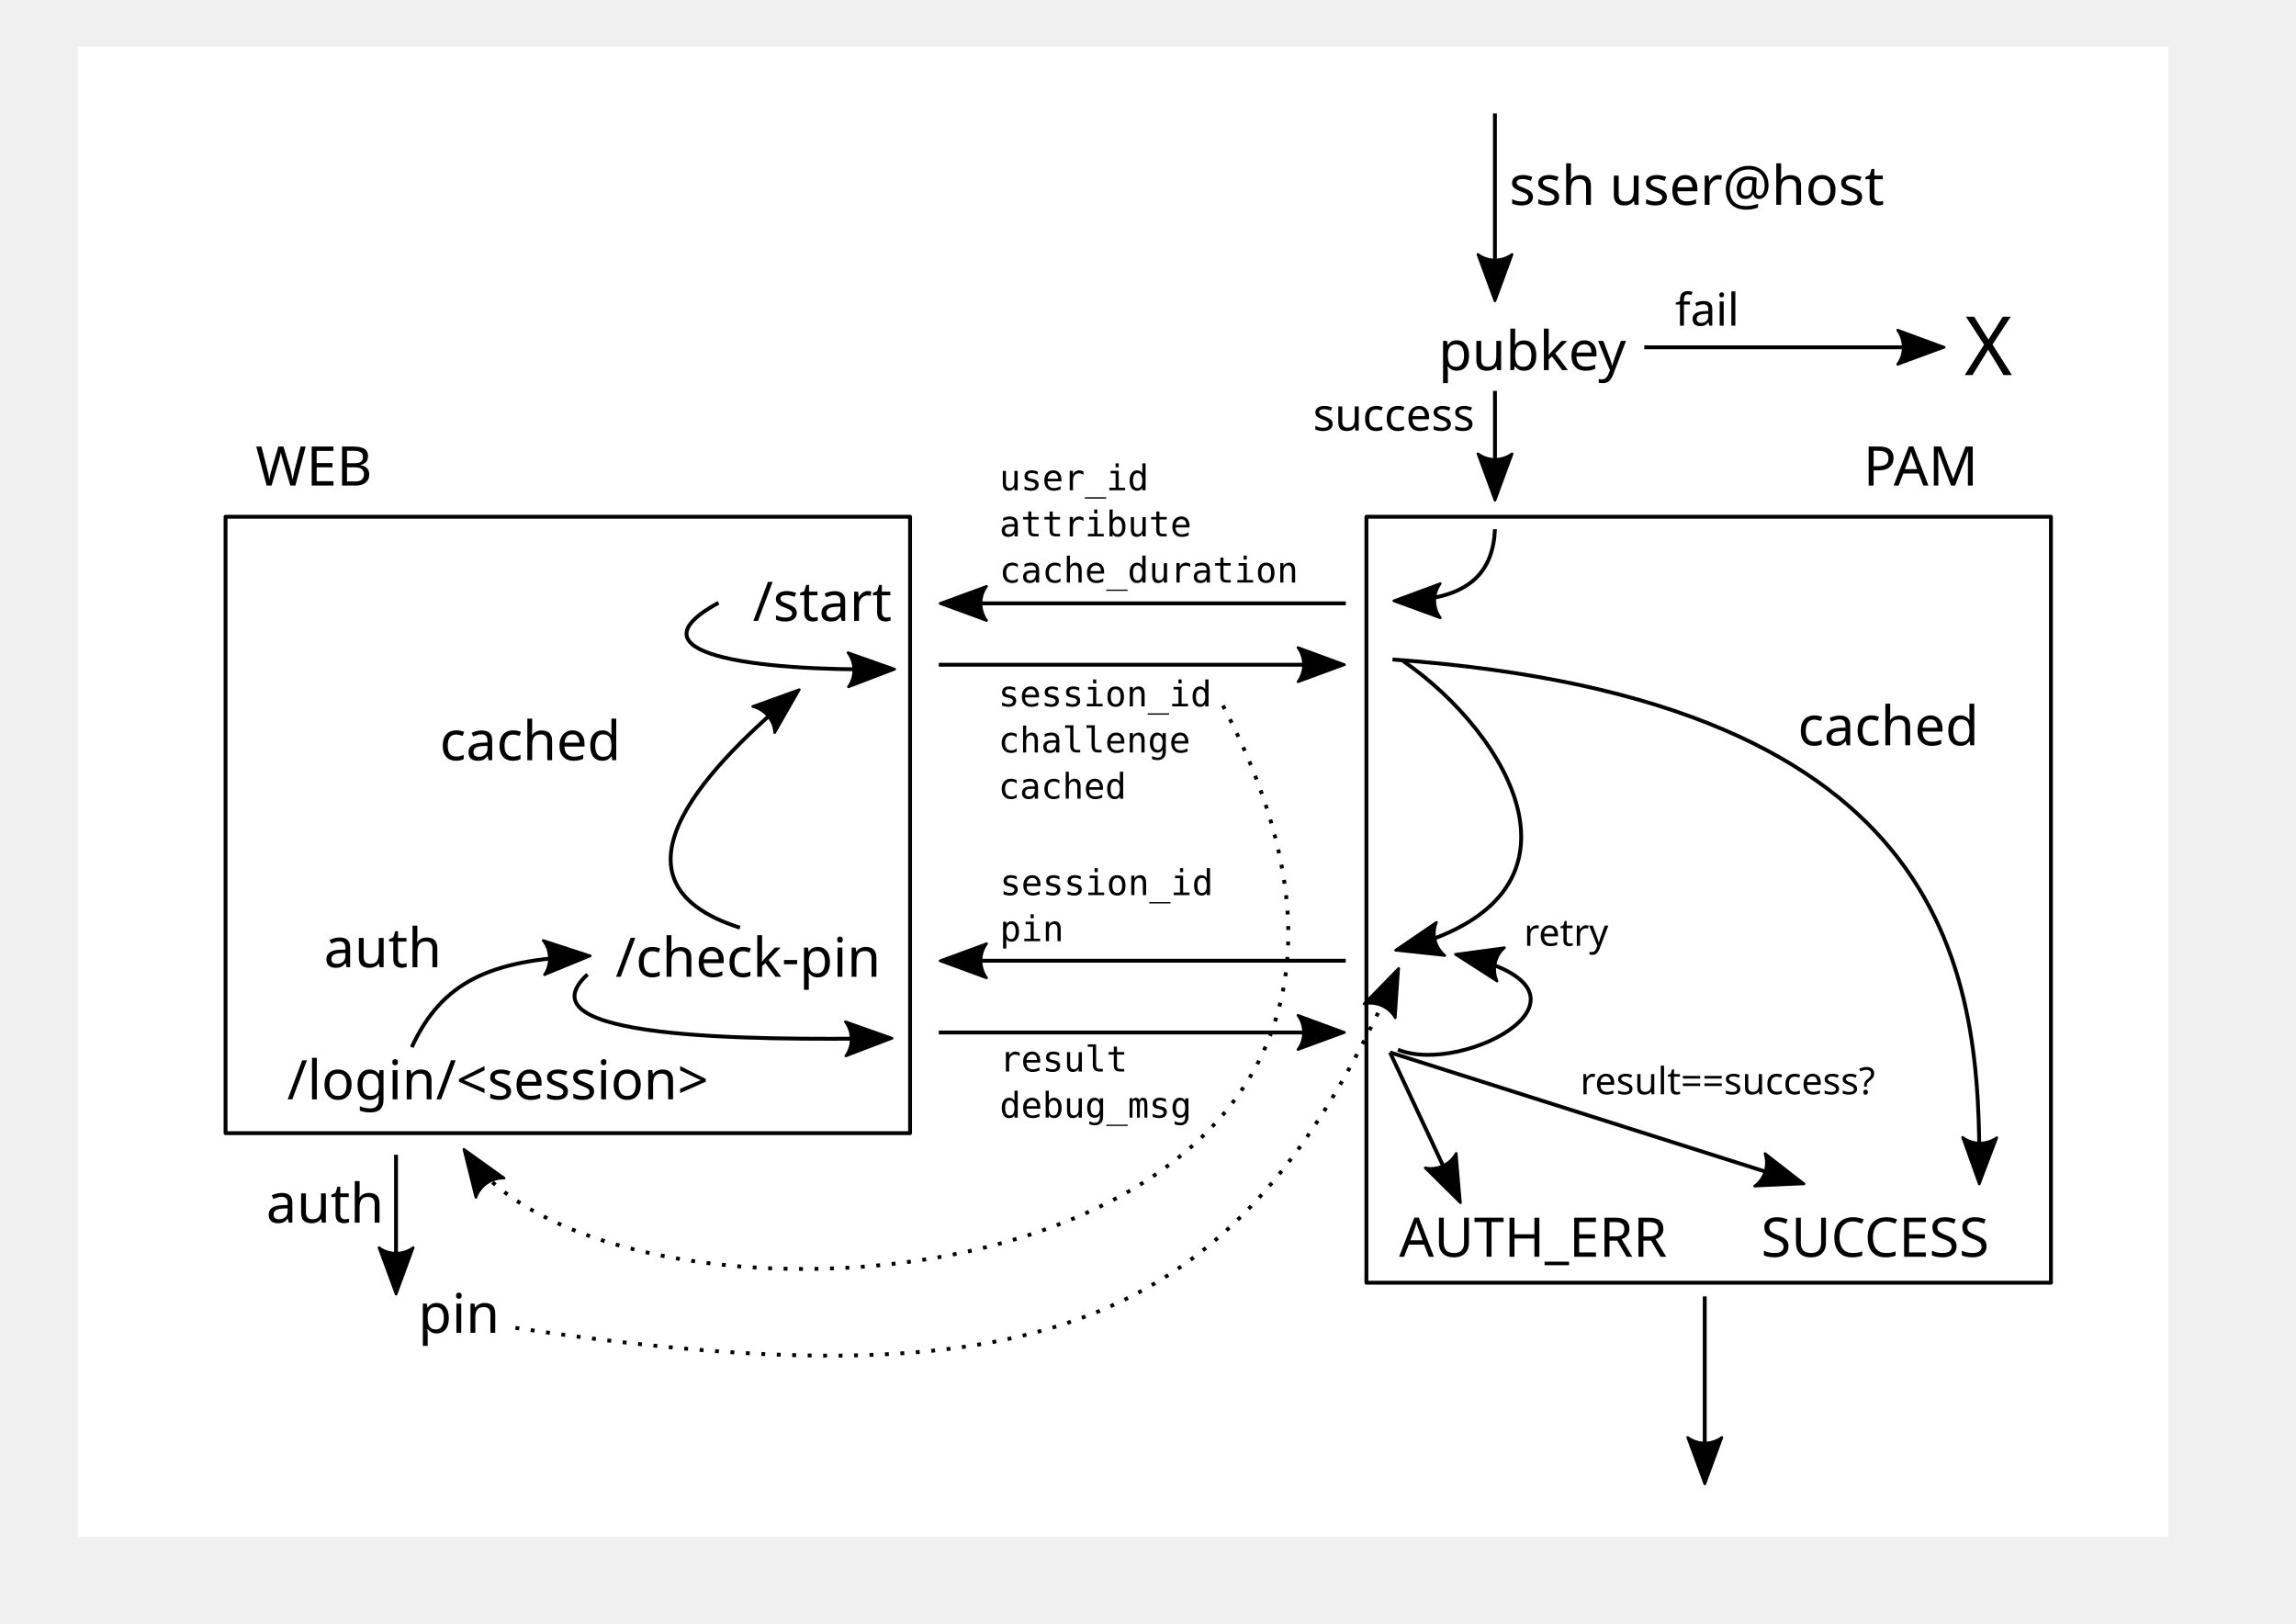
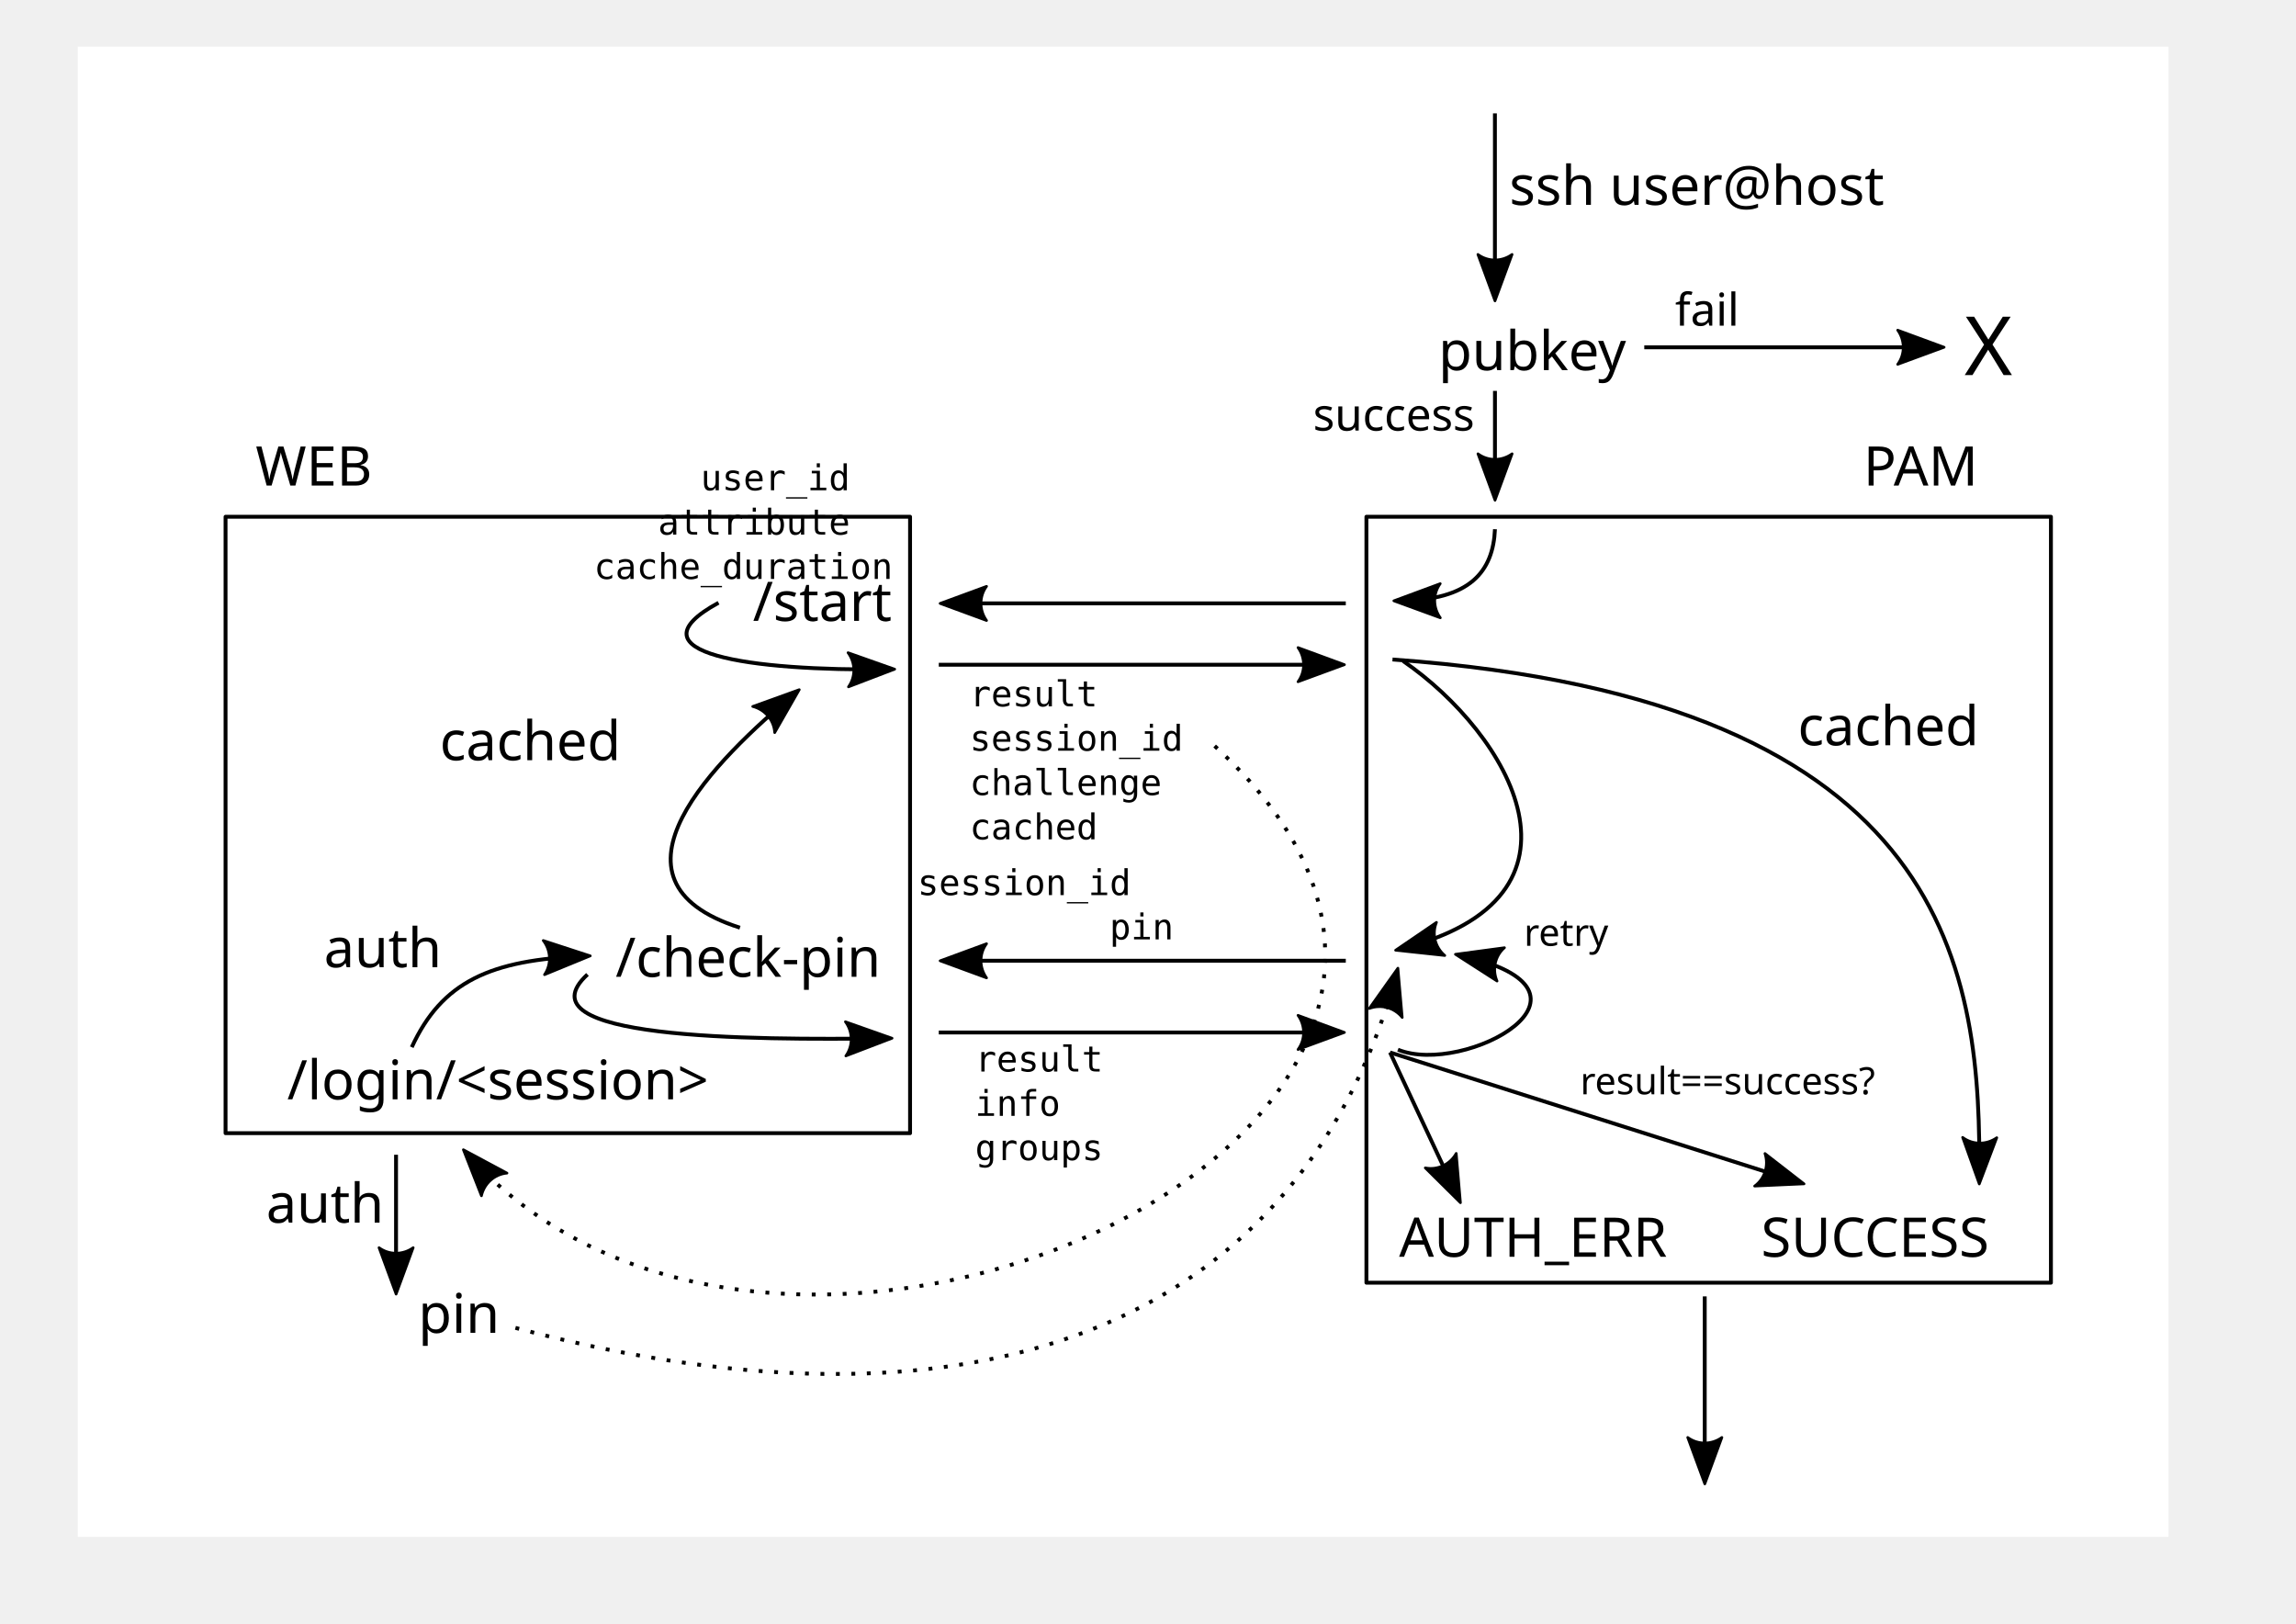
<svg xmlns="http://www.w3.org/2000/svg" width="297mm" height="210mm" viewBox="0 0 297 210" version="1.1" id="svg5">
  <defs id="defs2">
    <marker style="overflow:visible;" id="Arrow2Lend" refX="0.0" refY="0.0" orient="auto">
      <path transform="scale(1.1) rotate(180) translate(1,0)" d="M 8.719,4.034 L -2.207,0.016 L 8.719,-4.002 C 6.973,-1.63 6.983,1.616 8.719,4.034 z " style="stroke:context-stroke;fill-rule:evenodd;fill:context-stroke;stroke-width:0.625;stroke-linejoin:round;" id="path3986" />
    </marker>
  </defs>
  <g id="layer1" transform="translate(0,-87)">
    <rect id="rect196" width="270.454" height="192.738" x="10.057" y="93.034" style="stroke-width:0.265;fill:#ffffff" />
    <text xml:space="preserve" style="font-style:normal;font-weight:normal;font-size:7.059px;line-height:1.25;font-family:sans-serif;letter-spacing:0px;word-spacing:0px;fill:#000000;fill-opacity:1;stroke:none;stroke-width:0.265" x="195.235" y="113.497" id="text3070">
      <tspan id="tspan3068" style="stroke-width:0.265" x="195.235" y="113.497">ssh user@host</tspan>
    </text>
    <path style="fill:none;stroke:#000000;stroke-width:0.5;stroke-linecap:butt;stroke-linejoin:miter;stroke-miterlimit:4;stroke-dasharray:none;stroke-opacity:1;marker-end:url(#Arrow2Lend)" d="m 193.376,101.663 v 23.589" id="path3963" />
    <path style="fill:none;stroke:#000000;stroke-width:0.5;stroke-linecap:butt;stroke-linejoin:miter;stroke-miterlimit:4;stroke-dasharray:none;stroke-opacity:1;marker-end:url(#Arrow2Lend)" d="m 193.381,137.556 v 13.48" id="path5063" />
    <rect style="fill:none;fill-rule:evenodd;stroke:#000000;stroke-width:0.5;stroke-linecap:round;stroke-linejoin:round;stroke-miterlimit:4;stroke-dasharray:none;paint-order:fill markers stroke" id="rect5087" width="88.546" height="99.063" x="176.753" y="153.834" />
    <text xml:space="preserve" style="font-style:normal;font-weight:normal;font-size:7.059px;line-height:1.25;font-family:sans-serif;letter-spacing:0px;word-spacing:0px;fill:#000000;fill-opacity:1;stroke:none;stroke-width:0.265" x="186.075" y="134.87" id="text5309">
      <tspan id="tspan5307" style="stroke-width:0.265" x="186.075" y="134.87">pubkey</tspan>
    </text>
    <text xml:space="preserve" style="font-style:normal;font-weight:normal;font-size:7.059px;line-height:1.25;font-family:sans-serif;letter-spacing:0px;word-spacing:0px;fill:#000000;fill-opacity:1;stroke:none;stroke-width:0.265" x="241.035" y="149.798" id="text7505">
      <tspan id="tspan7503" style="stroke-width:0.265" x="241.035" y="149.798">PAM</tspan>
    </text>
    <rect style="fill:none;fill-rule:evenodd;stroke:#000000;stroke-width:0.5;stroke-linecap:round;stroke-linejoin:round;stroke-miterlimit:4;stroke-dasharray:none;paint-order:fill markers stroke" id="rect8569" width="88.546" height="79.725" x="29.176" y="153.834" />
    <text xml:space="preserve" style="font-style:normal;font-weight:normal;font-size:7.059px;line-height:1.25;font-family:sans-serif;letter-spacing:0px;word-spacing:0px;fill:#000000;fill-opacity:1;stroke:none;stroke-width:0.265" x="33.07" y="149.798" id="text8573">
      <tspan id="tspan8571" style="stroke-width:0.265" x="33.07" y="149.798">WEB</tspan>
    </text>
    <path style="fill:none;stroke:#000000;stroke-width:0.5;stroke-linecap:butt;stroke-linejoin:miter;stroke-miterlimit:4;stroke-dasharray:none;stroke-opacity:1;marker-end:url(#Arrow2Lend)" d="M 174.085,165.035 H 122.272" id="path13509" />
    <text xml:space="preserve" style="font-style:normal;font-weight:normal;font-size:7.059px;line-height:1.25;font-family:sans-serif;letter-spacing:0px;word-spacing:0px;fill:#000000;fill-opacity:1;stroke:none;stroke-width:0.265" x="97.379" y="167.303" id="text16669">
      <tspan id="tspan16667" style="stroke-width:0.265" x="97.379" y="167.303">/start</tspan>
    </text>
    <path style="fill:none;stroke:#000000;stroke-width:0.5;stroke-linecap:butt;stroke-linejoin:miter;stroke-miterlimit:4;stroke-dasharray:none;stroke-opacity:1;marker-end:url(#Arrow2Lend)" d="m 121.436,172.973 h 51.813" id="path19237" />
-     <text xml:space="preserve" style="font-style:normal;font-variant:normal;font-weight:normal;font-stretch:normal;font-size:4.586px;line-height:1.25;font-family:'DejaVu Sans Mono';-inkscape-font-specification:'DejaVu Sans Mono, Normal';font-variant-ligatures:normal;font-variant-caps:normal;font-variant-numeric:normal;font-variant-east-asian:normal;letter-spacing:0px;word-spacing:0px;fill:#000000;fill-opacity:1;stroke:none;stroke-width:0.265" x="129.135" y="178.356" id="text19241">
-       <tspan id="tspan19239" style="font-style:normal;font-variant:normal;font-weight:normal;font-stretch:normal;font-size:4.586px;font-family:'DejaVu Sans Mono';-inkscape-font-specification:'DejaVu Sans Mono, Normal';font-variant-ligatures:normal;font-variant-caps:normal;font-variant-numeric:normal;font-variant-east-asian:normal;stroke-width:0.265" x="129.135" y="178.356">session_id</tspan>
-       <tspan style="font-style:normal;font-variant:normal;font-weight:normal;font-stretch:normal;font-size:4.586px;font-family:'DejaVu Sans Mono';-inkscape-font-specification:'DejaVu Sans Mono, Normal';font-variant-ligatures:normal;font-variant-caps:normal;font-variant-numeric:normal;font-variant-east-asian:normal;stroke-width:0.265" x="129.135" y="184.324" id="tspan19267">challenge</tspan>
-       <tspan style="font-style:normal;font-variant:normal;font-weight:normal;font-stretch:normal;font-size:4.586px;font-family:'DejaVu Sans Mono';-inkscape-font-specification:'DejaVu Sans Mono, Normal';font-variant-ligatures:normal;font-variant-caps:normal;font-variant-numeric:normal;font-variant-east-asian:normal;stroke-width:0.265" x="129.135" y="190.291" id="tspan19269">cached</tspan>
+     <text xml:space="preserve" style="font-style:normal;font-variant:normal;font-weight:normal;font-stretch:normal;font-size:4.586px;line-height:1.25;font-family:'DejaVu Sans Mono';-inkscape-font-specification:'DejaVu Sans Mono, Normal';font-variant-ligatures:normal;font-variant-caps:normal;font-variant-numeric:normal;font-variant-east-asian:normal;letter-spacing:0px;word-spacing:0px;fill:#000000;fill-opacity:1;stroke:none;stroke-width:0.265" x="125.431" y="178.356" id="text19241">
+       <tspan id="tspan19239" style="font-style:normal;font-variant:normal;font-weight:normal;font-stretch:normal;font-size:4.586px;font-family:'DejaVu Sans Mono';-inkscape-font-specification:'DejaVu Sans Mono, Normal';font-variant-ligatures:normal;font-variant-caps:normal;font-variant-numeric:normal;font-variant-east-asian:normal;stroke-width:0.265" x="125.431" y="178.356">result</tspan>
+       <tspan style="font-style:normal;font-variant:normal;font-weight:normal;font-stretch:normal;font-size:4.586px;font-family:'DejaVu Sans Mono';-inkscape-font-specification:'DejaVu Sans Mono, Normal';font-variant-ligatures:normal;font-variant-caps:normal;font-variant-numeric:normal;font-variant-east-asian:normal;stroke-width:0.265" x="125.431" y="184.089" id="tspan2">session_id</tspan>
+       <tspan style="font-style:normal;font-variant:normal;font-weight:normal;font-stretch:normal;font-size:4.586px;font-family:'DejaVu Sans Mono';-inkscape-font-specification:'DejaVu Sans Mono, Normal';font-variant-ligatures:normal;font-variant-caps:normal;font-variant-numeric:normal;font-variant-east-asian:normal;stroke-width:0.265" x="125.431" y="189.822" id="tspan19267">challenge</tspan>
+       <tspan style="font-style:normal;font-variant:normal;font-weight:normal;font-stretch:normal;font-size:4.586px;font-family:'DejaVu Sans Mono';-inkscape-font-specification:'DejaVu Sans Mono, Normal';font-variant-ligatures:normal;font-variant-caps:normal;font-variant-numeric:normal;font-variant-east-asian:normal;stroke-width:0.265" x="125.431" y="195.554" id="tspan19269">cached</tspan>
    </text>
    <path style="fill:none;stroke:#000000;stroke-width:0.5;stroke-linecap:butt;stroke-linejoin:miter;stroke-miterlimit:4;stroke-dasharray:none;stroke-opacity:1;marker-end:url(#Arrow2Lend)" d="m 180.127,172.294 c 73.21,5.221 76.139,41.228 75.901,67.173" id="path20319" />
    <text xml:space="preserve" style="font-style:normal;font-weight:normal;font-size:7.059px;line-height:1.25;font-family:sans-serif;letter-spacing:0px;word-spacing:0px;fill:#000000;fill-opacity:1;stroke:none;stroke-width:0.265" x="232.553" y="183.384" id="text20422">
      <tspan id="tspan20420" style="stroke-width:0.265" x="232.553" y="183.384">cached</tspan>
    </text>
    <path style="fill:none;stroke:#000000;stroke-width:0.5;stroke-linecap:butt;stroke-linejoin:miter;stroke-miterlimit:4;stroke-dasharray:none;stroke-opacity:1;marker-end:url(#Arrow2Lend)" d="m 220.517,254.668 v 23.589" id="path22388" />
    <text xml:space="preserve" style="font-style:normal;font-weight:normal;font-size:7.059px;line-height:1.25;font-family:sans-serif;letter-spacing:0px;word-spacing:0px;fill:#000000;fill-opacity:1;stroke:none;stroke-width:0.265" x="227.804" y="249.539" id="text22392">
      <tspan id="tspan22390" style="stroke-width:0.265" x="227.804" y="249.539">SUCCESS</tspan>
    </text>
    <path style="fill:none;stroke:#000000;stroke-width:0.5;stroke-linecap:butt;stroke-linejoin:miter;stroke-miterlimit:4;stroke-dasharray:none;stroke-opacity:1;marker-end:url(#Arrow2Lend)" d="M 174.085,211.255 H 122.272" id="path28063" />
    <text xml:space="preserve" style="font-style:normal;font-weight:normal;font-size:7.059px;line-height:1.25;font-family:sans-serif;letter-spacing:0px;word-spacing:0px;fill:#000000;fill-opacity:1;stroke:none;stroke-width:0.265" x="79.616" y="213.333" id="text29877">
      <tspan id="tspan29875" style="stroke-width:0.265" x="79.616" y="213.333">/check-pin</tspan>
    </text>
    <path style="fill:none;stroke:#000000;stroke-width:0.5;stroke-linecap:butt;stroke-linejoin:miter;stroke-miterlimit:4;stroke-dasharray:none;stroke-opacity:1;marker-end:url(#Arrow2Lend)" d="m 193.381,155.446 c -0.235,5.426 -3.17,9.232 -12.417,9.25" id="path31547" />
    <path style="fill:none;stroke:#000000;stroke-width:0.5;stroke-linecap:butt;stroke-linejoin:miter;stroke-miterlimit:4;stroke-dasharray:none;stroke-opacity:1;marker-end:url(#Arrow2Lend)" d="m 181.507,172.499 c 13.675,9.398 26.265,30.558 -0.339,37.228" id="path31914" />
    <path style="fill:none;stroke:#000000;stroke-width:0.5;stroke-linecap:butt;stroke-linejoin:miter;stroke-miterlimit:4;stroke-dasharray:none;stroke-opacity:1;marker-end:url(#Arrow2Lend)" d="m 121.436,220.537 h 51.813" id="path32091" />
-     <text xml:space="preserve" style="font-style:normal;font-variant:normal;font-weight:normal;font-stretch:normal;font-size:4.586px;line-height:1.25;font-family:'DejaVu Sans Mono';-inkscape-font-specification:'DejaVu Sans Mono, Normal';font-variant-ligatures:normal;font-variant-caps:normal;font-variant-numeric:normal;font-variant-east-asian:normal;letter-spacing:0px;word-spacing:0px;fill:#000000;fill-opacity:1;stroke:none;stroke-width:0.265" x="129.303" y="225.581" id="text32101">
-       <tspan style="font-style:normal;font-variant:normal;font-weight:normal;font-stretch:normal;font-size:4.586px;font-family:'DejaVu Sans Mono';-inkscape-font-specification:'DejaVu Sans Mono, Normal';font-variant-ligatures:normal;font-variant-caps:normal;font-variant-numeric:normal;font-variant-east-asian:normal;stroke-width:0.265" x="129.303" y="225.581" id="tspan32099">result</tspan>
-       <tspan style="font-style:normal;font-variant:normal;font-weight:normal;font-stretch:normal;font-size:4.586px;font-family:'DejaVu Sans Mono';-inkscape-font-specification:'DejaVu Sans Mono, Normal';font-variant-ligatures:normal;font-variant-caps:normal;font-variant-numeric:normal;font-variant-east-asian:normal;stroke-width:0.265" x="129.303" y="231.549" id="tspan1251">debug_msg</tspan>
+     <text xml:space="preserve" style="font-style:normal;font-variant:normal;font-weight:normal;font-stretch:normal;font-size:4.586px;line-height:1.25;font-family:'DejaVu Sans Mono';-inkscape-font-specification:'DejaVu Sans Mono, Normal';font-variant-ligatures:normal;font-variant-caps:normal;font-variant-numeric:normal;font-variant-east-asian:normal;letter-spacing:0px;word-spacing:0px;fill:#000000;fill-opacity:1;stroke:none;stroke-width:0.265" x="126.128" y="225.581" id="text32101">
+       <tspan style="font-style:normal;font-variant:normal;font-weight:normal;font-stretch:normal;font-size:4.586px;font-family:'DejaVu Sans Mono';-inkscape-font-specification:'DejaVu Sans Mono, Normal';font-variant-ligatures:normal;font-variant-caps:normal;font-variant-numeric:normal;font-variant-east-asian:normal;stroke-width:0.265" x="126.128" y="225.581" id="tspan32099">result</tspan>
+       <tspan style="font-style:normal;font-variant:normal;font-weight:normal;font-stretch:normal;font-size:4.586px;font-family:'DejaVu Sans Mono';-inkscape-font-specification:'DejaVu Sans Mono, Normal';font-variant-ligatures:normal;font-variant-caps:normal;font-variant-numeric:normal;font-variant-east-asian:normal;stroke-width:0.265" x="126.128" y="231.314" id="tspan1251">info</tspan>
+       <tspan style="font-style:normal;font-variant:normal;font-weight:normal;font-stretch:normal;font-size:4.586px;font-family:'DejaVu Sans Mono';-inkscape-font-specification:'DejaVu Sans Mono, Normal';font-variant-ligatures:normal;font-variant-caps:normal;font-variant-numeric:normal;font-variant-east-asian:normal;stroke-width:0.265" x="126.128" y="237.047" id="tspan1">groups</tspan>
    </text>
    <path style="fill:none;stroke:#000000;stroke-width:0.5;stroke-linecap:butt;stroke-linejoin:miter;stroke-miterlimit:4;stroke-dasharray:none;stroke-opacity:1;marker-end:url(#Arrow2Lend)" d="m 179.806,223.117 52.924,16.804" id="path35113" />
    <text xml:space="preserve" style="font-style:normal;font-weight:normal;font-size:4.874px;line-height:1.25;font-family:sans-serif;letter-spacing:0px;word-spacing:0px;fill:#000000;fill-opacity:1;stroke:none;stroke-width:0.265" x="204.397" y="228.526" id="text37011">
      <tspan style="stroke-width:0.265" x="204.397" y="228.526" id="tspan37837">result==success?</tspan>
    </text>
    <text xml:space="preserve" style="font-style:normal;font-weight:normal;font-size:7.059px;line-height:1.25;font-family:sans-serif;letter-spacing:0px;word-spacing:0px;fill:#000000;fill-opacity:1;stroke:none;stroke-width:0.265" x="180.986" y="249.539" id="text39229">
      <tspan id="tspan39227" style="stroke-width:0.265" x="180.986" y="249.539">AUTH_ERR</tspan>
    </text>
    <path style="fill:none;stroke:#000000;stroke-width:0.5;stroke-linecap:butt;stroke-linejoin:miter;stroke-miterlimit:4;stroke-dasharray:none;stroke-opacity:1;marker-end:url(#Arrow2Lend)" d="m 75.994,213.029 c -9.054,8.368 20.711,8.5 38.737,8.267" id="path40689" />
    <text xml:space="preserve" style="font-style:normal;font-weight:normal;font-size:7.059px;line-height:1.25;font-family:sans-serif;letter-spacing:0px;word-spacing:0px;fill:#000000;fill-opacity:1;stroke:none;stroke-width:0.265" x="37.141" y="229.184" id="text40982">
      <tspan id="tspan40980" style="stroke-width:0.265" x="37.141" y="229.184">/login/&lt;session&gt;</tspan>
    </text>
    <path style="fill:none;stroke:#000000;stroke-width:0.5;stroke-linecap:butt;stroke-linejoin:miter;stroke-miterlimit:4;stroke-dasharray:none;stroke-opacity:1;marker-end:url(#Arrow2Lend)" d="m 53.263,222.438 c 3.901,-8.459 10.145,-11.323 22.432,-11.778" id="path45102" />
    <path style="fill:none;stroke:#000000;stroke-width:0.5;stroke-linecap:butt;stroke-linejoin:miter;stroke-miterlimit:4;stroke-dasharray:none;stroke-opacity:1;marker-end:url(#Arrow2Lend)" d="m 179.806,223.117 8.821,18.839" id="path47096" />
-     <path style="fill:none;stroke:#000000;stroke-width:0.5;stroke-linecap:butt;stroke-linejoin:miter;stroke-miterlimit:4;stroke-dasharray:0.5, 1.5;stroke-dashoffset:0;stroke-opacity:1;marker-end:url(#Arrow2Lend)" d="m 158.195,178.251 c 40.834,78.014 -78.531,86.33 -97.807,57.938" id="path56480" />
+     <path style="fill:none;stroke:#000000;stroke-width:0.5;stroke-linecap:butt;stroke-linejoin:miter;stroke-miterlimit:4;stroke-dasharray:0.5, 1.5;stroke-dashoffset:0;stroke-opacity:1;marker-end:url(#Arrow2Lend)" d="m 157.123,183.484 c 53.074,48.325 -55.672,98.955 -96.736,52.704" id="path56480" />
    <text xml:space="preserve" style="font-style:normal;font-weight:normal;font-size:5.838px;line-height:1.25;font-family:sans-serif;letter-spacing:0px;word-spacing:0px;fill:#000000;fill-opacity:1;stroke:none;stroke-width:0.265" x="169.853" y="142.686" id="text58347">
      <tspan id="tspan58345" style="stroke-width:0.265" x="169.853" y="142.686">success</tspan>
    </text>
    <path style="fill:none;stroke:#000000;stroke-width:0.5;stroke-linecap:butt;stroke-linejoin:miter;stroke-miterlimit:4;stroke-dasharray:none;stroke-opacity:1;marker-end:url(#Arrow2Lend)" d="m 212.696,131.92 h 38.125" id="path60218" />
    <text xml:space="preserve" style="font-style:normal;font-weight:normal;font-size:5.838px;line-height:1.25;font-family:sans-serif;letter-spacing:0px;word-spacing:0px;fill:#000000;fill-opacity:1;stroke:none;stroke-width:0.265" x="216.67" y="129.115" id="text60222">
      <tspan id="tspan60220" style="stroke-width:0.265" x="216.67" y="129.115">fail</tspan>
    </text>
    <text xml:space="preserve" style="font-style:normal;font-weight:normal;font-size:10.583px;line-height:1.25;font-family:sans-serif;letter-spacing:0px;word-spacing:0px;fill:#000000;fill-opacity:1;stroke:none;stroke-width:0.265" x="254.103" y="135.514" id="text63378">
      <tspan id="tspan63376" style="stroke-width:0.265" x="254.103" y="135.514">X</tspan>
    </text>
    <path style="fill:none;stroke:#000000;stroke-width:0.5;stroke-linecap:butt;stroke-linejoin:miter;stroke-miterlimit:4;stroke-dasharray:none;stroke-opacity:1;marker-end:url(#Arrow2Lend)" d="m 51.23,236.348 v 17.363" id="path1254" />
    <text xml:space="preserve" style="font-style:normal;font-weight:normal;font-size:7.059px;line-height:1.25;font-family:sans-serif;letter-spacing:0px;word-spacing:0px;fill:#000000;fill-opacity:1;stroke:none;stroke-width:0.265" x="34.427" y="245.129" id="text1258">
      <tspan id="tspan1256" style="stroke-width:0.265" x="34.427" y="245.129">auth</tspan>
    </text>
    <text xml:space="preserve" style="font-style:normal;font-weight:normal;font-size:7.059px;line-height:1.25;font-family:sans-serif;letter-spacing:0px;word-spacing:0px;fill:#000000;fill-opacity:1;stroke:none;stroke-width:0.265" x="54.104" y="259.378" id="text3651">
      <tspan id="tspan3649" style="stroke-width:0.265" x="54.104" y="259.378">pin</tspan>
    </text>
-     <path style="fill:none;stroke:#000000;stroke-width:0.5;stroke-linecap:butt;stroke-linejoin:miter;stroke-miterlimit:4;stroke-dasharray:0.5, 1.5;stroke-dashoffset:0;stroke-opacity:1;marker-end:url(#Arrow2Lend)" d="m 66.675,258.739 c 69.526,10.425 93.853,-0.919 113.988,-45.88" id="path4019" />
+     <path style="fill:none;stroke:#000000;stroke-width:0.5;stroke-linecap:butt;stroke-linejoin:miter;stroke-miterlimit:4;stroke-dasharray:0.5, 1.5;stroke-dashoffset:0;stroke-opacity:1;marker-end:url(#Arrow2Lend)" d="M 66.675,258.739 C 128.7,275.235 168.742,256.748 180.662,212.859" id="path4019" />
    <text xml:space="preserve" style="font-style:normal;font-weight:normal;font-size:7.059px;line-height:1.25;font-family:sans-serif;letter-spacing:0px;word-spacing:0px;fill:#000000;fill-opacity:1;stroke:none;stroke-width:0.265" x="41.9" y="212.091" id="text4198">
      <tspan id="tspan4196" style="stroke-width:0.265" x="41.9" y="212.091">auth</tspan>
    </text>
    <path style="fill:none;stroke:#000000;stroke-width:0.5;stroke-linecap:butt;stroke-linejoin:miter;stroke-miterlimit:4;stroke-dasharray:none;stroke-opacity:1;marker-end:url(#Arrow2Lend)" d="M 95.717,206.983 C 76.482,200.858 92.665,185.218 102.888,176.631" id="path4276" />
    <text xml:space="preserve" style="font-style:normal;font-weight:normal;font-size:7.059px;line-height:1.25;font-family:sans-serif;letter-spacing:0px;word-spacing:0px;fill:#000000;fill-opacity:1;stroke:none;stroke-width:0.265" x="56.888" y="185.316" id="text4379">
      <tspan id="tspan4377" style="stroke-width:0.265" x="56.888" y="185.316">cached</tspan>
    </text>
    <path style="fill:none;stroke:#000000;stroke-width:0.5;stroke-linecap:butt;stroke-linejoin:miter;stroke-miterlimit:4;stroke-dasharray:none;stroke-opacity:1;marker-end:url(#Arrow2Lend)" d="m 92.945,164.958 c -11.985,6.539 4.099,8.839 22.125,8.607" id="path902" />
-     <text xml:space="preserve" style="font-style:normal;font-weight:normal;font-size:4.586px;line-height:1.25;font-family:'DejaVu Sans Mono';letter-spacing:0px;word-spacing:0px;fill:#000000;fill-opacity:1;stroke:none;stroke-width:0.265;-inkscape-font-specification:'DejaVu Sans Mono, Normal';font-stretch:normal;font-variant:normal;font-variant-ligatures:normal;font-variant-caps:normal;font-variant-numeric:normal;font-variant-east-asian:normal" x="129.331" y="202.763" id="text5421">
-       <tspan style="stroke-width:0.265;-inkscape-font-specification:'DejaVu Sans Mono, Normal';font-family:'DejaVu Sans Mono';font-weight:normal;font-style:normal;font-stretch:normal;font-variant:normal;font-size:4.586px;font-variant-ligatures:normal;font-variant-caps:normal;font-variant-numeric:normal;font-variant-east-asian:normal" x="129.331" y="202.763" id="tspan5419">session_id</tspan>
-       <tspan style="stroke-width:0.265;-inkscape-font-specification:'DejaVu Sans Mono, Normal';font-family:'DejaVu Sans Mono';font-weight:normal;font-style:normal;font-stretch:normal;font-variant:normal;font-size:4.586px;font-variant-ligatures:normal;font-variant-caps:normal;font-variant-numeric:normal;font-variant-east-asian:normal" x="129.331" y="208.73" id="tspan13805">pin</tspan>
+     <text xml:space="preserve" style="font-style:normal;font-variant:normal;font-weight:normal;font-stretch:normal;font-size:4.586px;line-height:1.25;font-family:'DejaVu Sans Mono';-inkscape-font-specification:'DejaVu Sans Mono, Normal';font-variant-ligatures:normal;font-variant-caps:normal;font-variant-numeric:normal;font-variant-east-asian:normal;text-align:end;letter-spacing:0px;word-spacing:0px;text-anchor:end;fill:#000000;fill-opacity:1;stroke:none;stroke-width:0.265" x="165.614" y="202.763" id="text5421">
+       <tspan style="font-style:normal;font-variant:normal;font-weight:normal;font-stretch:normal;font-size:4.586px;font-family:'DejaVu Sans Mono';-inkscape-font-specification:'DejaVu Sans Mono, Normal';font-variant-ligatures:normal;font-variant-caps:normal;font-variant-numeric:normal;font-variant-east-asian:normal;text-align:end;text-anchor:end;stroke-width:0.265" x="165.614" y="202.763" id="tspan5419">session_id</tspan>
+       <tspan style="font-style:normal;font-variant:normal;font-weight:normal;font-stretch:normal;font-size:4.586px;font-family:'DejaVu Sans Mono';-inkscape-font-specification:'DejaVu Sans Mono, Normal';font-variant-ligatures:normal;font-variant-caps:normal;font-variant-numeric:normal;font-variant-east-asian:normal;text-align:end;text-anchor:end;stroke-width:0.265" x="165.614" y="208.496" id="tspan13805">pin</tspan>
    </text>
    <path style="fill:none;stroke:#000000;stroke-width:0.5;stroke-linecap:butt;stroke-linejoin:miter;stroke-miterlimit:4;stroke-dasharray:none;stroke-opacity:1;marker-end:url(#Arrow2Lend)" d="m 180.828,222.758 c 8.586,3.494 28.926,-7.565 8.089,-12.2" id="path7991" />
    <text xml:space="preserve" style="font-style:normal;font-weight:normal;font-size:4.874px;line-height:1.25;font-family:sans-serif;letter-spacing:0px;word-spacing:0px;fill:#000000;fill-opacity:1;stroke:none;stroke-width:0.265" x="197.123" y="209.325" id="text8172">
      <tspan style="stroke-width:0.265" x="197.123" y="209.325" id="tspan8170">retry</tspan>
    </text>
-     <text xml:space="preserve" style="font-style:normal;font-variant:normal;font-weight:normal;font-stretch:normal;font-size:4.586px;line-height:1.25;font-family:'DejaVu Sans Mono';-inkscape-font-specification:'DejaVu Sans Mono, Normal';font-variant-ligatures:normal;font-variant-caps:normal;font-variant-numeric:normal;font-variant-east-asian:normal;letter-spacing:0px;word-spacing:0px;fill:#000000;fill-opacity:1;stroke:none;stroke-width:0.265" x="129.28" y="150.407" id="text9577">
-       <tspan id="tspan9571" style="font-style:normal;font-variant:normal;font-weight:normal;font-stretch:normal;font-size:4.586px;font-family:'DejaVu Sans Mono';-inkscape-font-specification:'DejaVu Sans Mono, Normal';font-variant-ligatures:normal;font-variant-caps:normal;font-variant-numeric:normal;font-variant-east-asian:normal;stroke-width:0.265" x="129.28" y="150.407">user_id</tspan>
-       <tspan style="font-style:normal;font-variant:normal;font-weight:normal;font-stretch:normal;font-size:4.586px;font-family:'DejaVu Sans Mono';-inkscape-font-specification:'DejaVu Sans Mono, Normal';font-variant-ligatures:normal;font-variant-caps:normal;font-variant-numeric:normal;font-variant-east-asian:normal;stroke-width:0.265" x="129.28" y="156.375" id="tspan9573">attribute</tspan>
-       <tspan style="font-style:normal;font-variant:normal;font-weight:normal;font-stretch:normal;font-size:4.586px;font-family:'DejaVu Sans Mono';-inkscape-font-specification:'DejaVu Sans Mono, Normal';font-variant-ligatures:normal;font-variant-caps:normal;font-variant-numeric:normal;font-variant-east-asian:normal;stroke-width:0.265" x="129.28" y="162.342" id="tspan9575">cache_duration</tspan>
+     <text xml:space="preserve" style="font-style:normal;font-variant:normal;font-weight:normal;font-stretch:normal;font-size:4.586px;line-height:1.25;font-family:'DejaVu Sans Mono';-inkscape-font-specification:'DejaVu Sans Mono, Normal';font-variant-ligatures:normal;font-variant-caps:normal;font-variant-numeric:normal;font-variant-east-asian:normal;letter-spacing:0px;word-spacing:0px;fill:#000000;fill-opacity:1;stroke:none;stroke-width:0.265;text-anchor:end;text-align:end" x="167.23" y="150.407" id="text9577">
+       <tspan id="tspan9571" style="font-style:normal;font-variant:normal;font-weight:normal;font-stretch:normal;font-size:4.586px;font-family:'DejaVu Sans Mono';-inkscape-font-specification:'DejaVu Sans Mono, Normal';font-variant-ligatures:normal;font-variant-caps:normal;font-variant-numeric:normal;font-variant-east-asian:normal;stroke-width:0.265;text-anchor:end;text-align:end" x="129.28" y="150.407">user_id</tspan>
+       <tspan style="font-style:normal;font-variant:normal;font-weight:normal;font-stretch:normal;font-size:4.586px;font-family:'DejaVu Sans Mono';-inkscape-font-specification:'DejaVu Sans Mono, Normal';font-variant-ligatures:normal;font-variant-caps:normal;font-variant-numeric:normal;font-variant-east-asian:normal;stroke-width:0.265;text-anchor:end;text-align:end" x="129.28" y="156.14" id="tspan9573">attribute</tspan>
+       <tspan style="font-style:normal;font-variant:normal;font-weight:normal;font-stretch:normal;font-size:4.586px;font-family:'DejaVu Sans Mono';-inkscape-font-specification:'DejaVu Sans Mono, Normal';font-variant-ligatures:normal;font-variant-caps:normal;font-variant-numeric:normal;font-variant-east-asian:normal;stroke-width:0.265;text-anchor:end;text-align:end" x="129.28" y="161.873" id="tspan9575">cache_duration</tspan>
    </text>
    <text xml:space="preserve" style="font-style:normal;font-weight:normal;font-size:10.583px;line-height:1.25;font-family:sans-serif;fill:#000000;fill-opacity:1;stroke:none;stroke-width:0.265" x="130.564" y="236.582" id="text16141">
      <tspan id="tspan16139" style="stroke-width:0.265" x="130.564" y="236.582" />
    </text>
  </g>
</svg>
